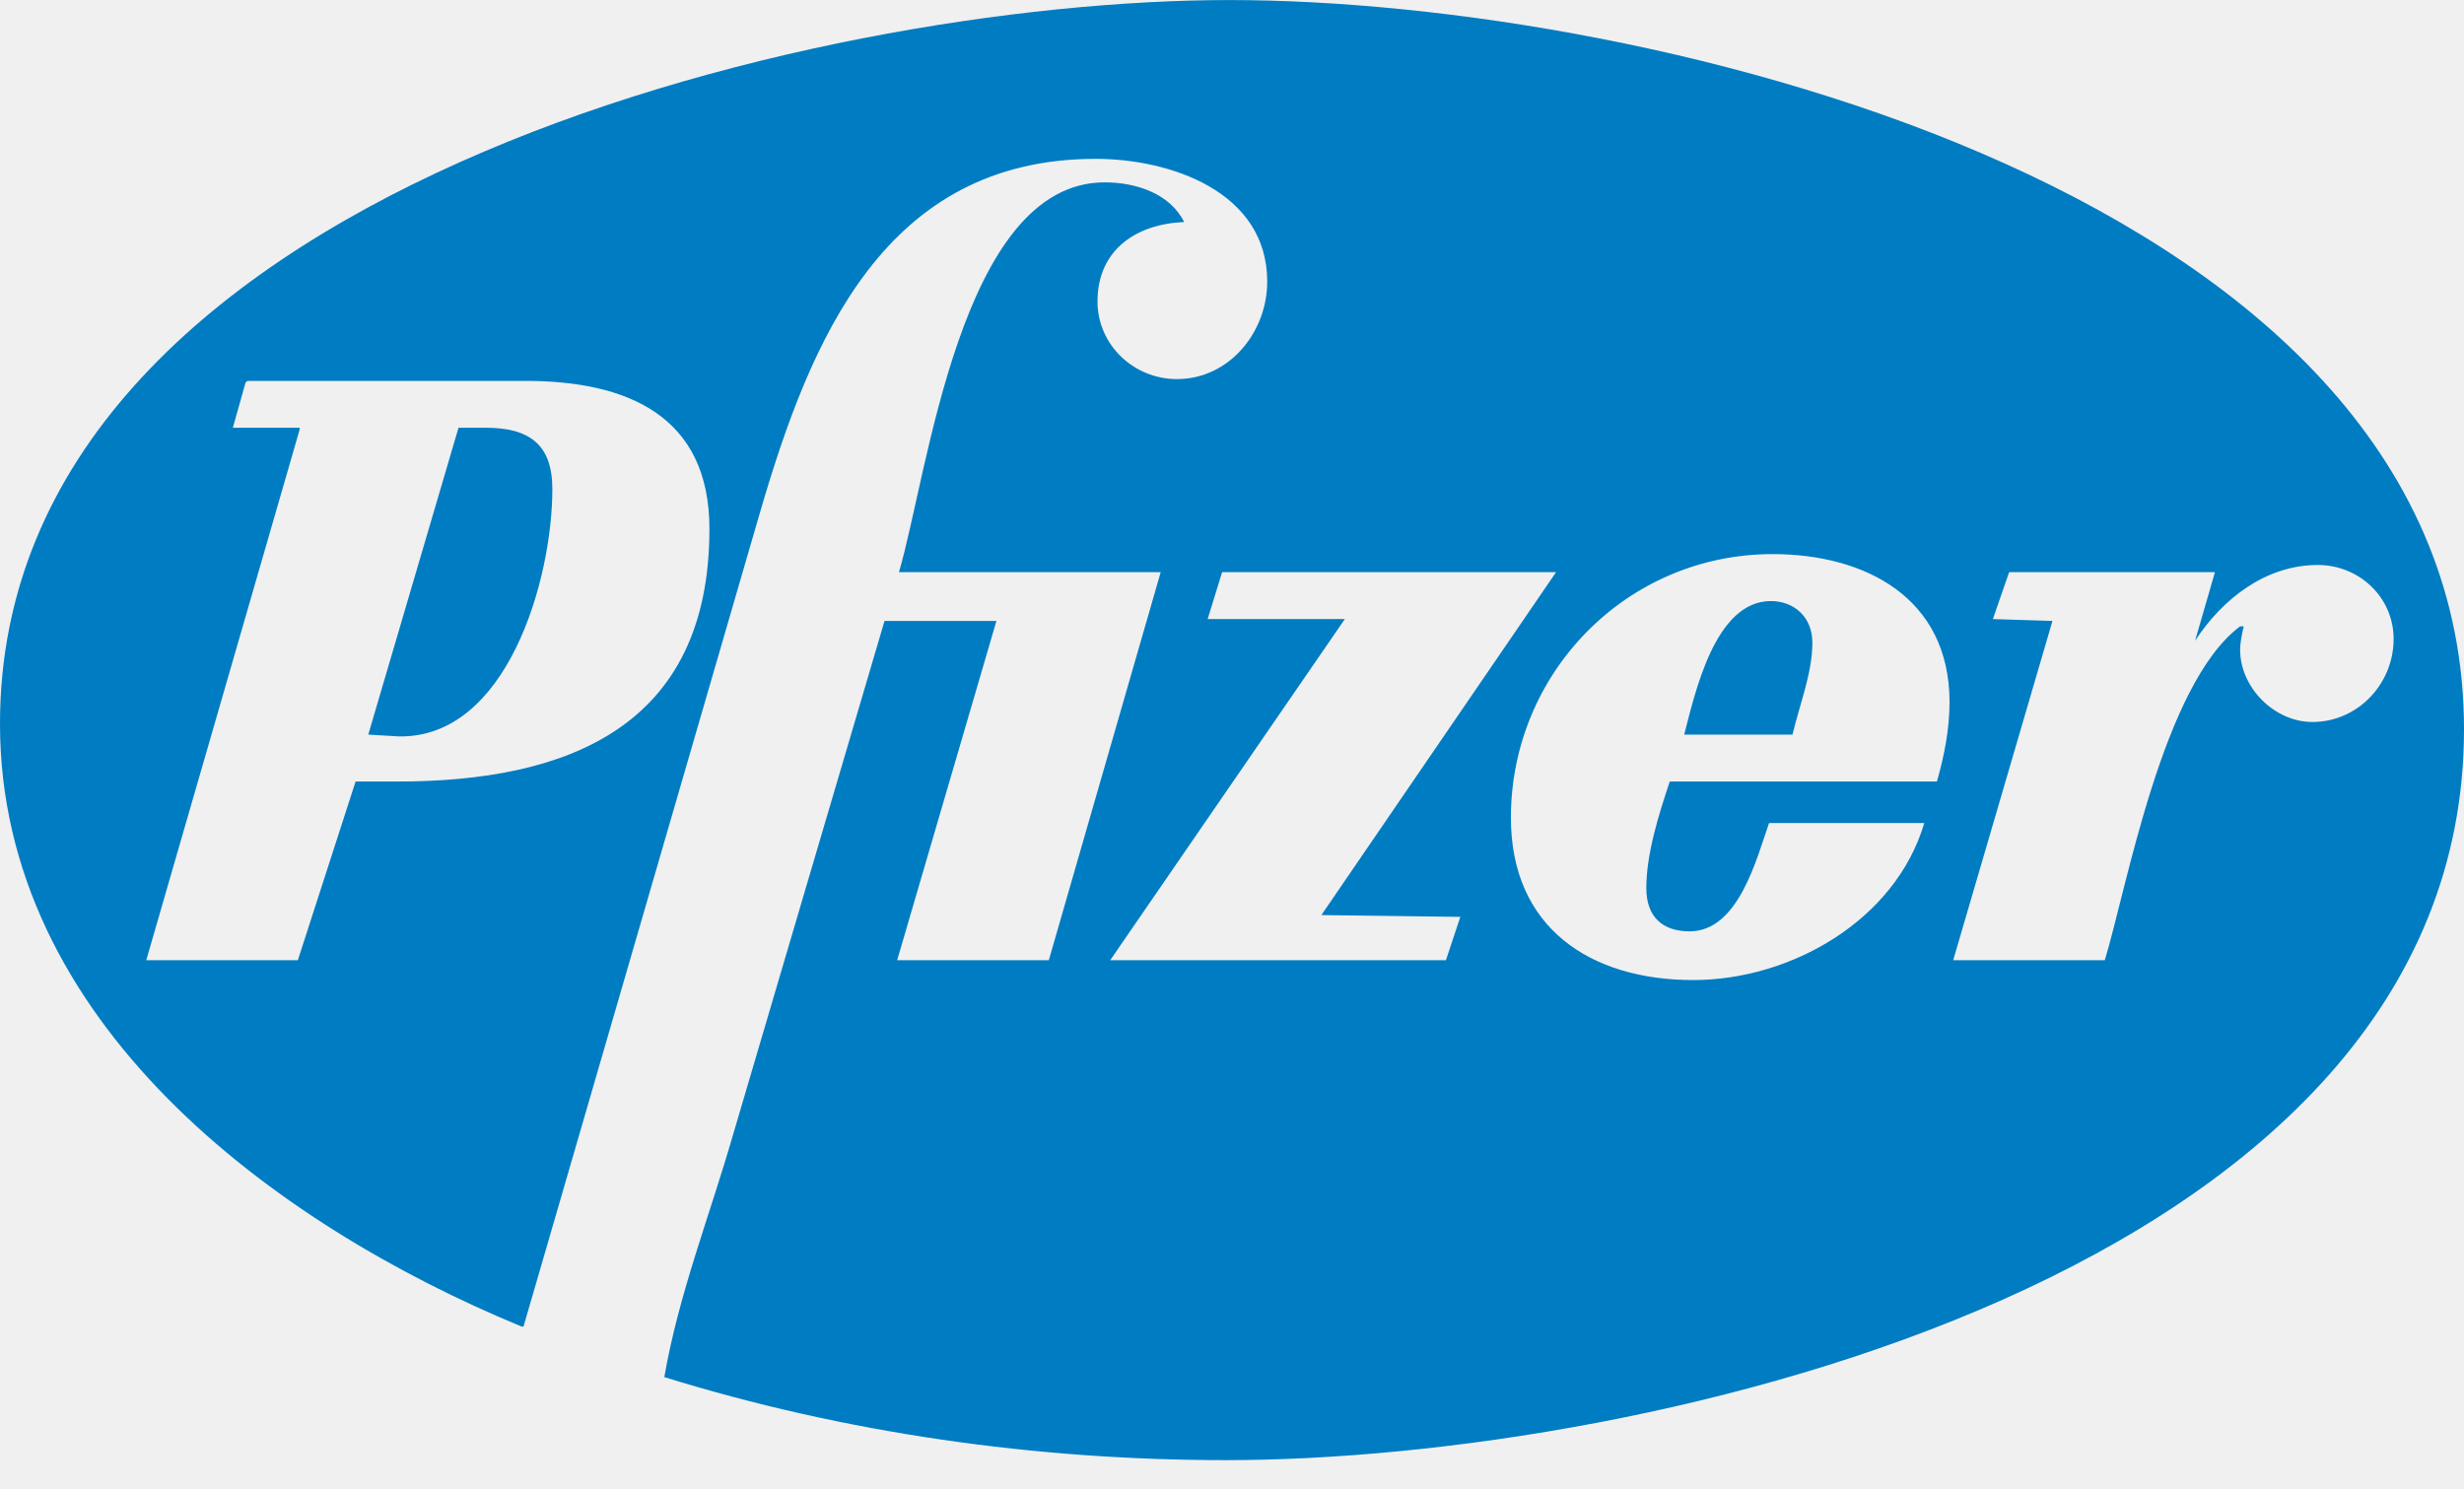
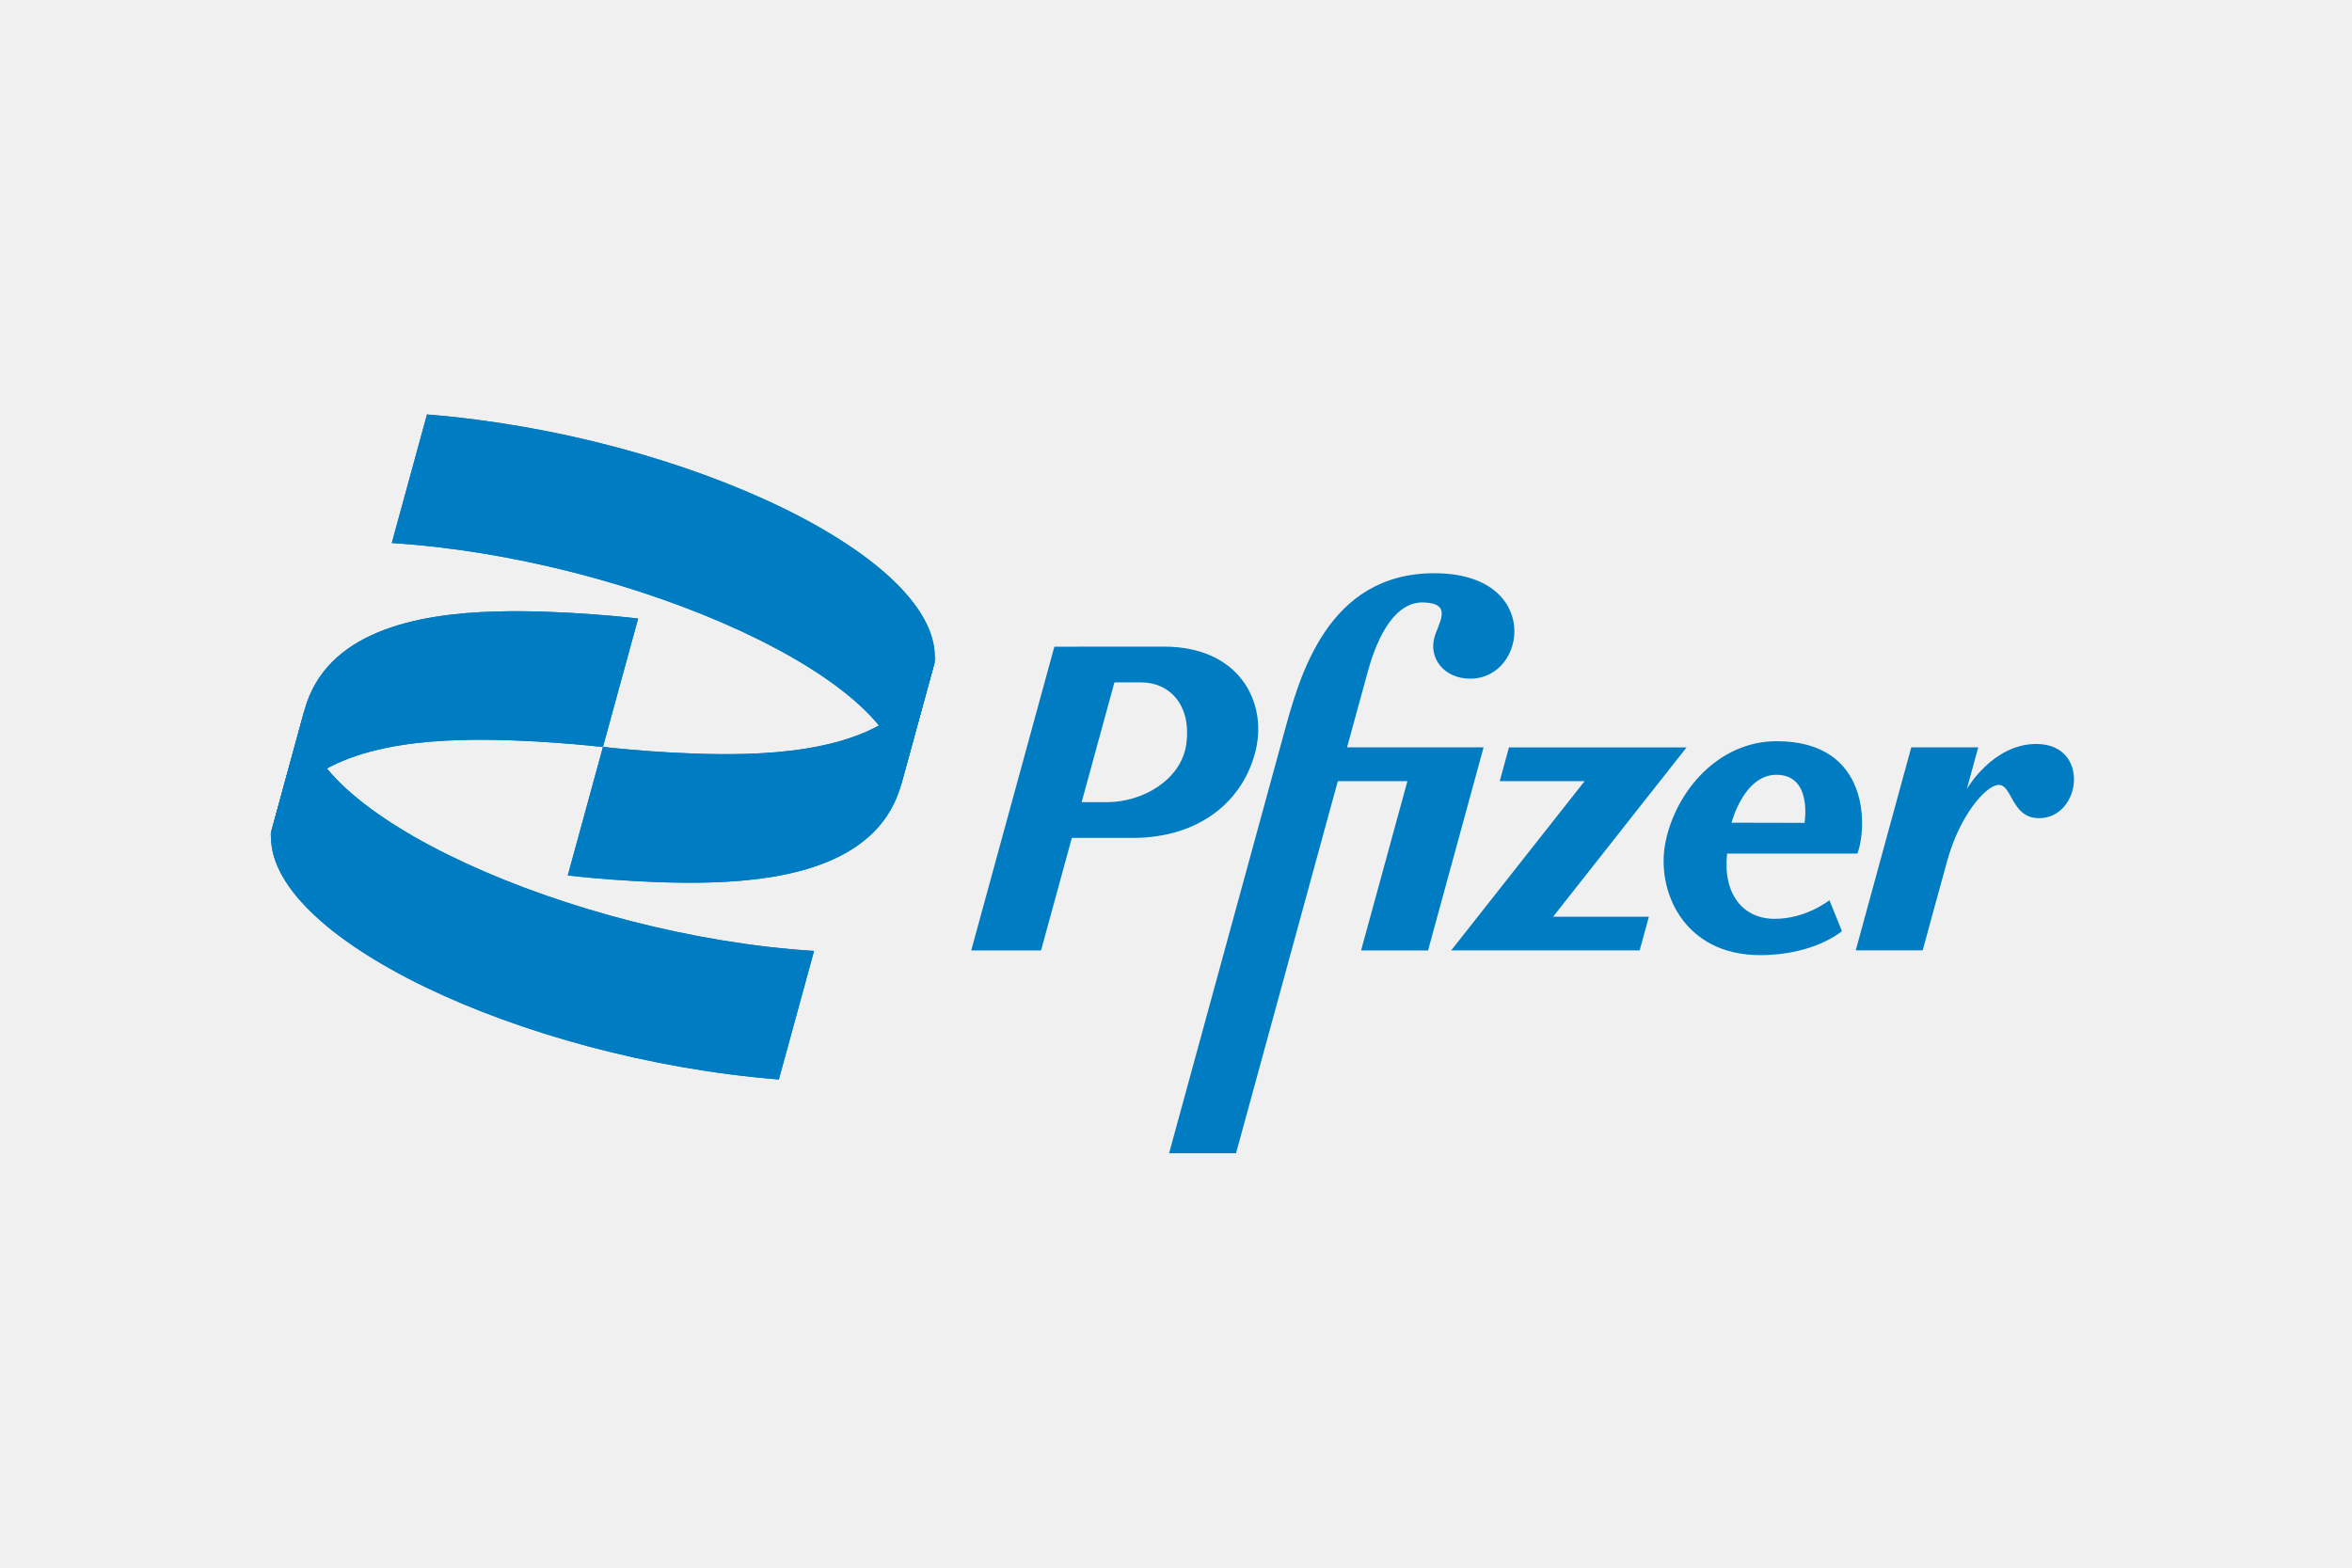
- <svg xmlns="http://www.w3.org/2000/svg" width="48" height="29" viewBox="0 0 48 29" fill="none">
-   <g clip-path="url(#clip0_11094_17139)">
-     <path d="M10.76 9.53C10.76 8.652 10.304 8.334 9.46 8.334H8.932L7.174 14.313L7.771 14.348C9.882 14.383 10.76 11.289 10.76 9.53ZM35.306 12.52C35.306 12.027 34.954 11.711 34.497 11.711C33.407 11.711 33.02 13.504 32.809 14.313H34.919C35.059 13.715 35.306 13.117 35.306 12.52ZM13.82 10.304C13.82 14.173 11.042 15.227 7.736 15.227H6.927L5.802 18.709H2.849L5.837 8.37V8.334H4.536L4.783 7.456L4.818 7.421H10.233C12.202 7.421 13.82 8.089 13.82 10.304ZM30.313 11.148L25.741 17.829L28.448 17.864L28.167 18.709H21.627L26.198 12.062H23.526L23.807 11.148H30.313ZM37.978 13.68C37.978 14.207 37.873 14.735 37.732 15.227H32.528C32.316 15.86 32.071 16.634 32.071 17.302C32.071 17.864 32.387 18.146 32.915 18.146C33.864 18.146 34.216 16.739 34.462 16.036H37.486C36.924 17.935 34.884 19.095 32.985 19.095C30.98 19.095 29.433 18.076 29.433 15.931C29.433 13.117 31.684 10.796 34.532 10.796C36.325 10.796 37.978 11.64 37.978 13.68ZM48 14.207C48 3.763 32.176 0.001 23.948 0.001C15.894 0.001 0 3.728 0 14.102C0 19.904 5.31 23.843 10.163 25.847H10.198L14.804 9.987C15.789 6.612 17.231 3.095 21.345 3.095C22.787 3.095 24.686 3.728 24.686 5.487C24.686 6.471 23.948 7.386 22.927 7.386C22.084 7.386 21.38 6.718 21.38 5.874C21.38 4.853 22.154 4.362 23.068 4.326C22.787 3.763 22.118 3.553 21.521 3.553C18.708 3.553 18.075 9.249 17.512 11.148H22.611L20.431 18.709H17.477L19.411 12.098H17.231L14.277 22.119C13.82 23.702 13.222 25.214 12.941 26.831C16.457 27.922 20.184 28.449 23.877 28.449C32.071 28.449 48 24.862 48 14.207ZM46.629 12.449C46.629 13.329 45.926 14.067 45.047 14.067C44.308 14.067 43.639 13.398 43.639 12.66C43.639 12.52 43.675 12.344 43.71 12.203H43.639C42.127 13.329 41.424 17.337 41.002 18.709H38.049L39.983 12.098L38.822 12.062L39.139 11.148H43.148L42.761 12.485C43.288 11.676 44.132 11.008 45.152 11.008C45.961 11.008 46.629 11.64 46.629 12.449Z" fill="#007CC2" />
+ <svg xmlns="http://www.w3.org/2000/svg" width="180" height="120" viewBox="0 0 180 120" fill="none">
+   <g clip-path="url(#clip0_11105_18936)">
+     <g clip-path="url(#clip1_11105_18936)">
+       <path d="M23.305 54.354C24.935 48.396 31.722 46.979 37.972 46.806C43.107 46.66 48.836 47.343 48.836 47.343L46.142 57.182C46.142 57.182 40.413 56.505 35.278 56.645C29.034 56.818 22.247 58.235 20.617 64.194L23.305 54.354Z" fill="#007CC2" />
+       <path d="M80.69 49.501L74.328 72.752H79.671L82.028 64.14H86.671C91.794 64.14 95.194 61.312 96.112 57.38C96.969 53.712 94.83 49.496 89.084 49.496L80.69 49.501ZM85.287 52.234H87.343C89.493 52.234 91.201 53.959 90.787 56.955C90.406 59.733 87.387 61.401 84.755 61.401H82.778L85.287 52.234ZM135.973 56.736C131.482 56.736 128.239 60.6 127.461 64.465C126.716 68.177 128.844 73.111 134.702 73.111C138.868 73.111 140.963 71.274 140.963 71.274L140.005 68.905C140.005 68.905 138.252 70.333 135.811 70.333C133.369 70.333 131.84 68.407 132.176 65.338H142.144C142.855 63.535 143.247 56.736 135.973 56.736ZM135.951 59.307C138.739 59.307 138.101 62.986 138.101 62.986L132.518 62.975C132.518 62.975 133.447 59.307 135.951 59.307ZM98.257 56.154L89.471 88.276H94.594L102.384 59.794H107.71L104.165 72.752H109.289L113.539 57.207H103.09C103.627 55.247 104.199 53.164 104.663 51.461C105.52 48.32 106.926 46.035 108.97 46.113C111.227 46.197 110.079 47.681 109.771 48.812C109.345 50.375 110.499 51.949 112.52 51.949C116.911 51.949 117.997 43.879 109.771 43.879C101.544 43.879 99.439 51.842 98.257 56.154Z" fill="#007CC2" />
+       <path d="M115.482 57.212L114.777 59.793H121.273L111.058 72.751H125.484L126.189 70.17H118.859L129.073 57.212H115.482ZM155.836 56.948C152.493 56.948 150.521 60.398 150.521 60.398L151.395 57.206H146.271L142.021 72.746H147.145C147.145 72.746 148.377 68.204 149.009 65.936C149.978 62.392 151.955 60.174 152.907 60.084C154.005 59.978 153.898 62.627 156.043 62.627C159.297 62.632 159.997 56.948 155.836 56.948ZM62.299 72.791C43.914 71.643 22.55 62.156 23.301 54.355L20.764 63.629C19.997 71.592 39.815 81.045 59.605 82.63L62.299 72.791Z" fill="#007CC2" />
+       <path d="M68.984 60.001C67.354 65.96 60.567 67.376 54.317 67.55C49.182 67.696 43.453 67.013 43.453 67.013L46.147 57.173C46.147 57.173 51.876 57.851 57.011 57.711C63.26 57.537 70.047 56.12 71.677 50.162L68.984 60.001Z" fill="#007CC2" />
+       <path d="M29.984 41.566C48.375 42.714 69.739 52.195 68.983 60.001L71.52 50.727C72.287 42.764 52.468 33.311 32.678 31.727L29.984 41.566Z" fill="#007CC2" />
+       <path d="M23.305 54.354C24.935 48.396 31.722 46.979 37.972 46.806C43.107 46.66 48.836 47.343 48.836 47.343L46.142 57.182C46.142 57.182 40.413 56.505 35.278 56.645C29.034 56.818 22.247 58.235 20.617 64.194L23.305 54.354Z" fill="#007CC2" />
+       <path d="M62.299 72.791C43.914 71.643 22.55 62.156 23.301 54.355L20.764 63.629C19.997 71.592 39.815 81.045 59.605 82.63L62.299 72.791Z" fill="#007CC2" />
+       <path d="M68.984 59.999C67.354 65.958 60.567 67.375 54.317 67.548C49.182 67.694 43.453 67.011 43.453 67.011L46.147 57.171C46.147 57.171 51.876 57.849 57.011 57.709C63.26 57.535 70.047 56.119 71.677 50.16L68.984 59.999Z" fill="#007CC2" />
+       <path d="M29.984 41.566C48.375 42.714 69.739 52.195 68.983 60.001L71.52 50.727C72.287 42.764 52.468 33.311 32.678 31.727L29.984 41.566Z" fill="#007CC2" />
+     </g>
  </g>
  <defs>
-     <clipPath id="clip0_11094_17139">
-       <rect width="48" height="28.448" fill="white" />
+     <clipPath id="clip0_11105_18936">
+       <rect width="140" height="60" fill="white" transform="translate(20 30)" />
+     </clipPath>
+     <clipPath id="clip1_11105_18936">
+       <rect width="140" height="57.344" fill="white" transform="translate(20 31.3281)" />
    </clipPath>
  </defs>
</svg>
